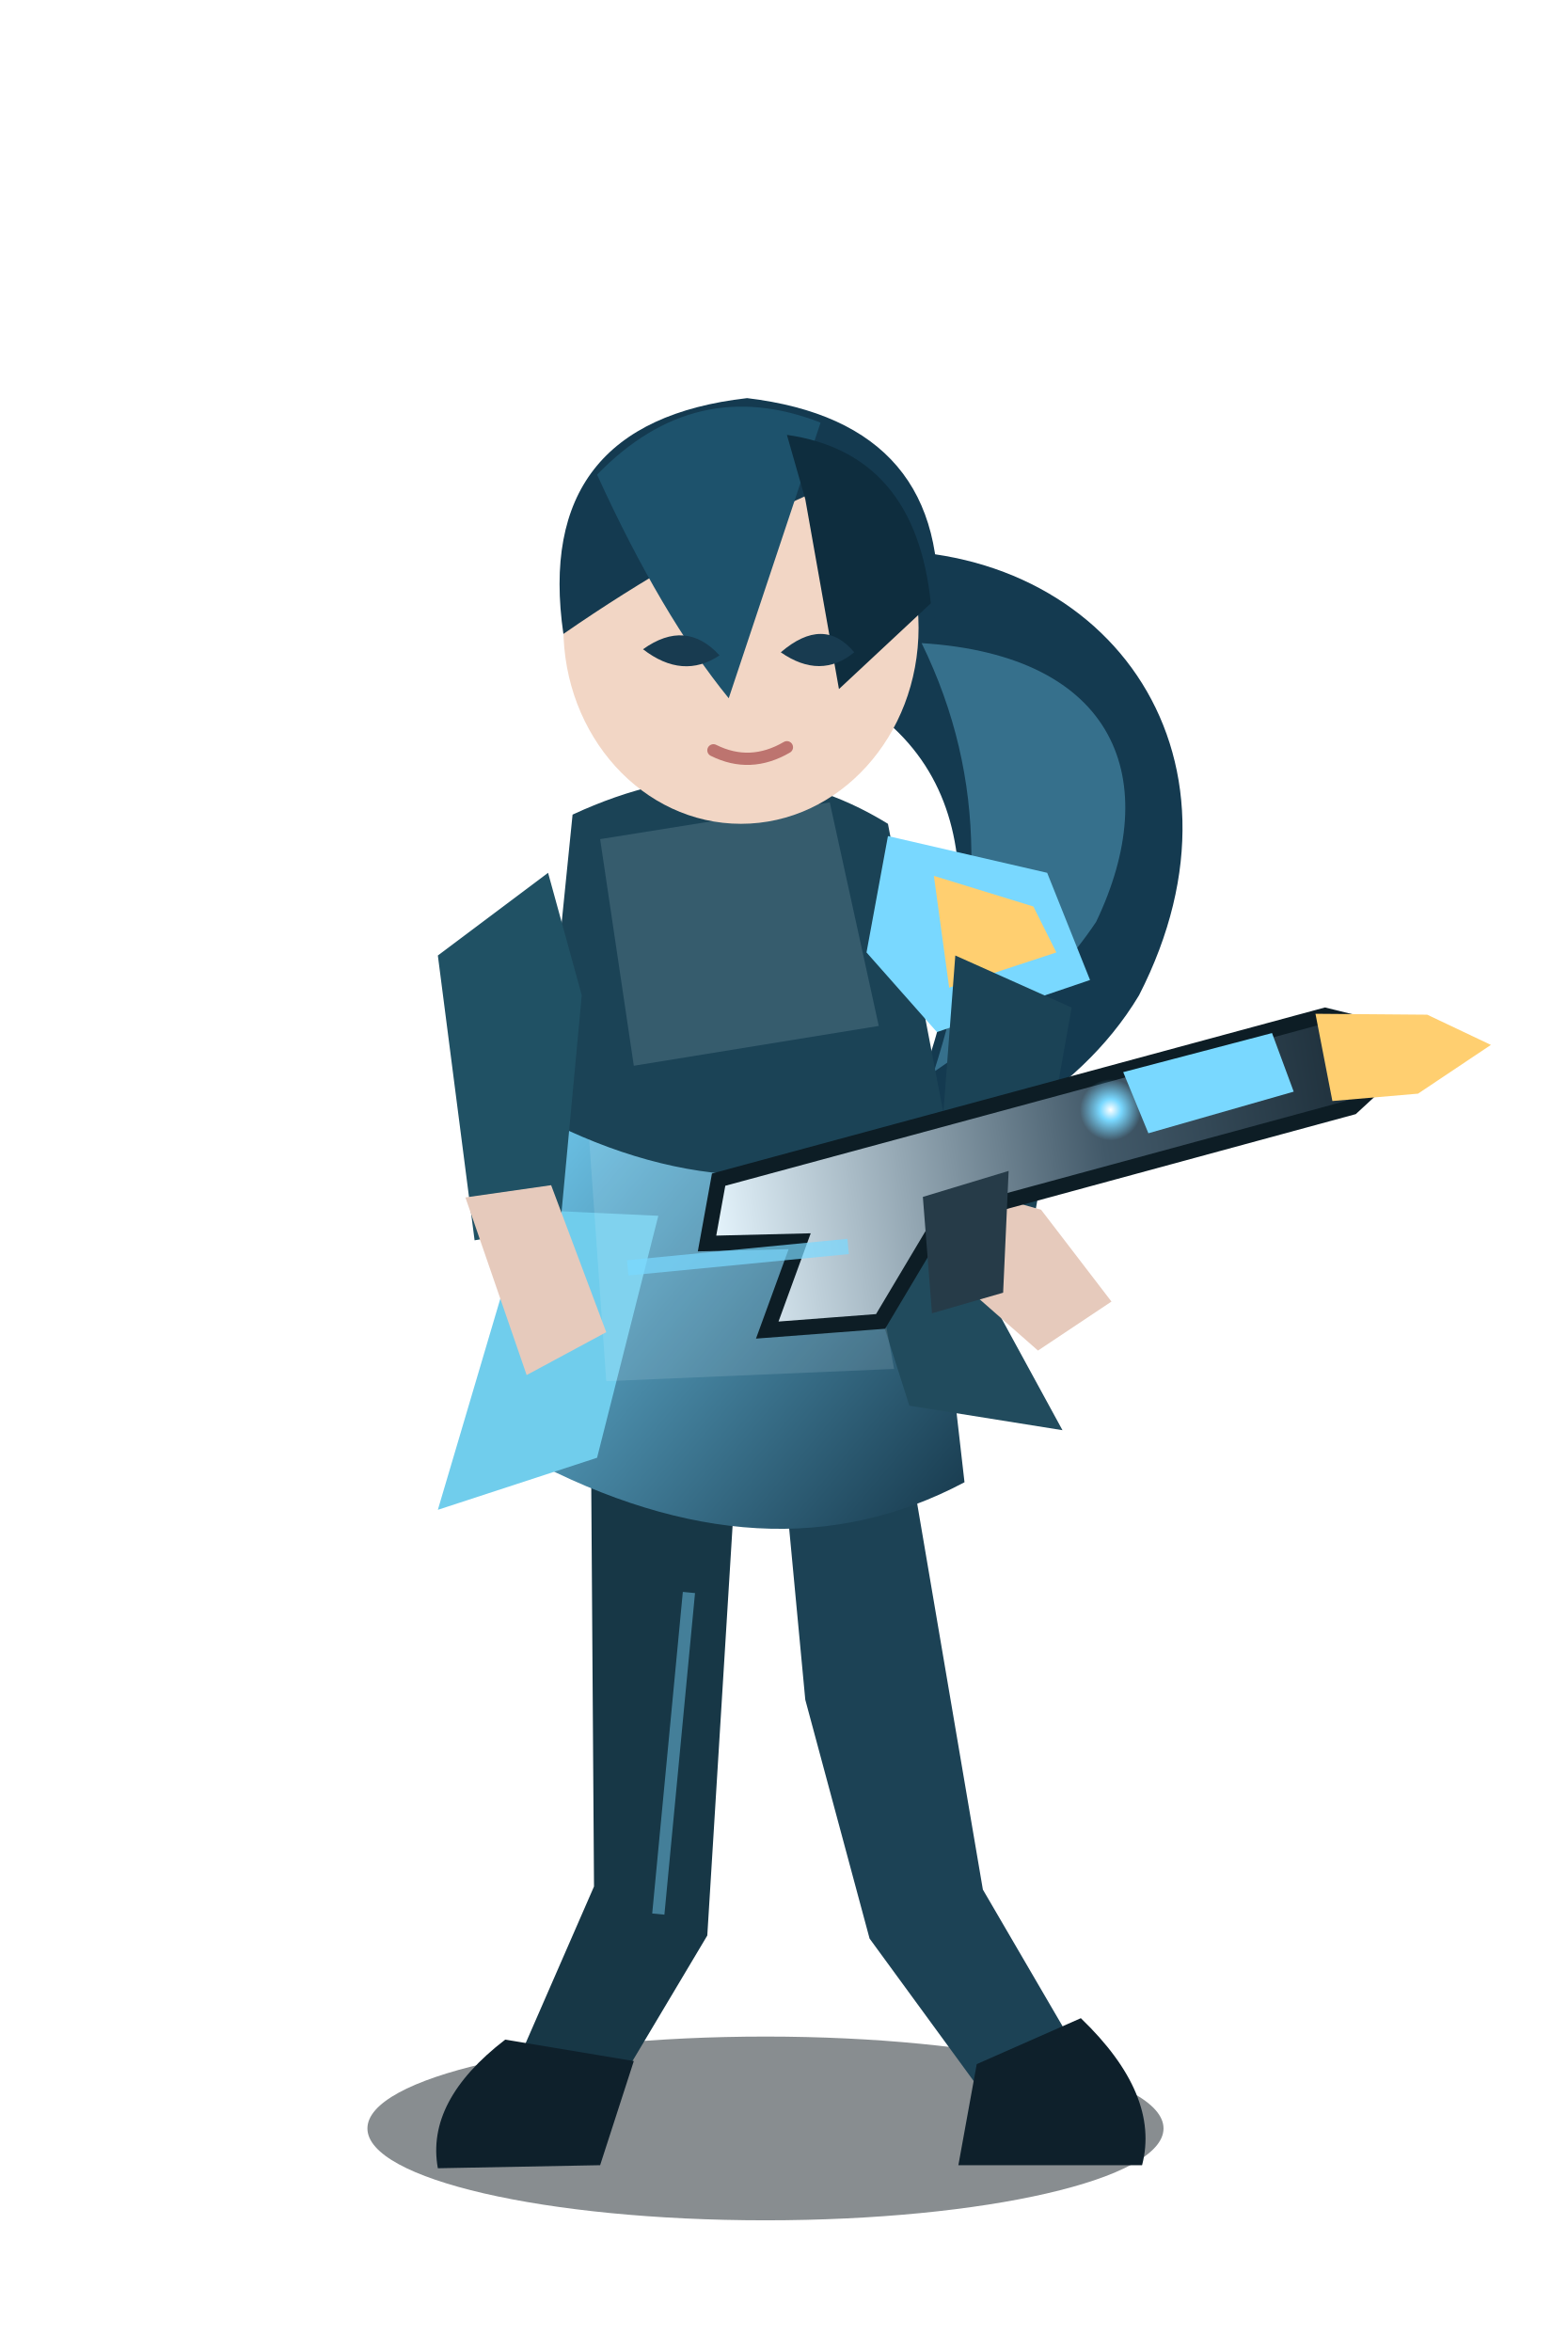
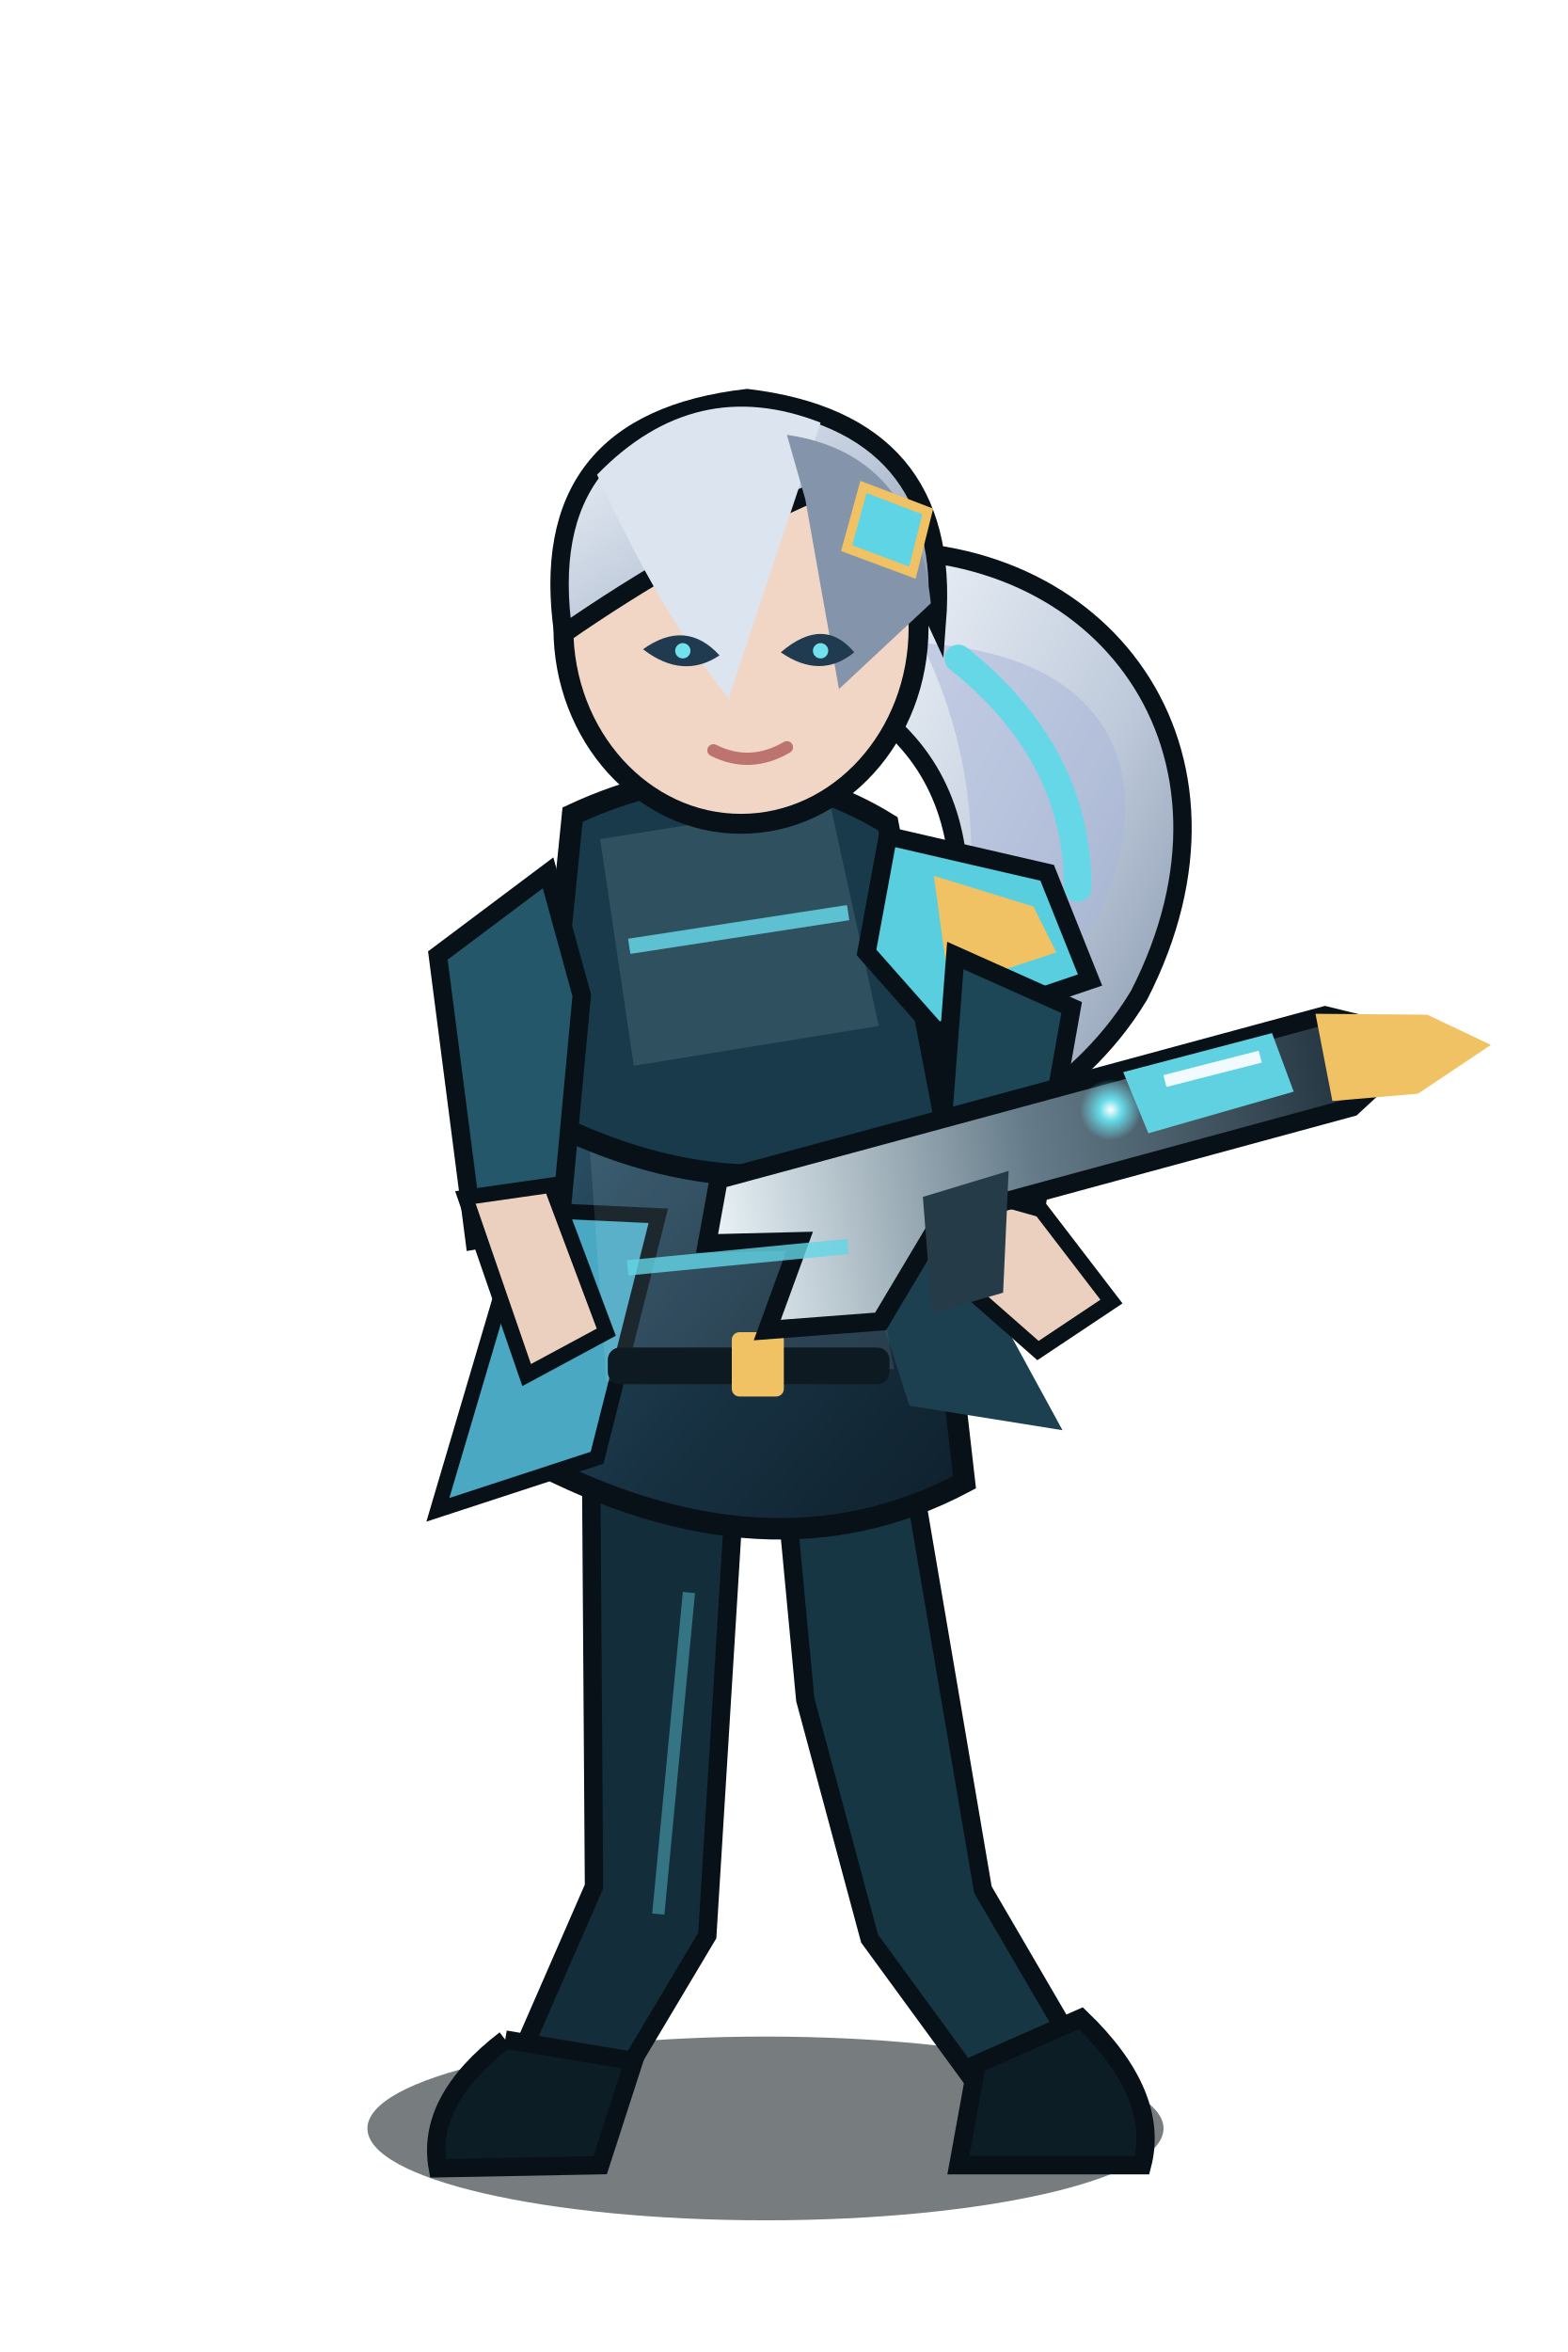
<svg xmlns="http://www.w3.org/2000/svg" width="1024" height="1536" viewBox="0 0 1024 1536">
  <defs>
    <linearGradient id="coat" x1="0" y1="0" x2="1" y2="1">
-       <stop stop-color="#79d8ff" />
-       <stop offset="1" stop-color="#16374a" />
+       <stop stop-color="#315a70" />
+       <stop offset=".55" stop-color="#183344" />
+       <stop offset="1" stop-color="#0e1f2b" />
+     </linearGradient>
+     <linearGradient id="hair" x1="0" y1="0" x2="1" y2="1">
+       <stop stop-color="#f2f6fb" />
+       <stop offset=".55" stop-color="#bdc9da" />
+       <stop offset="1" stop-color="#7b8ba2" />
    </linearGradient>
    <linearGradient id="rifle" x1="0" y1="0" x2="1" y2="0">
-       <stop stop-color="#e8f7ff" />
-       <stop offset=".55" stop-color="#425969" />
+       <stop stop-color="#edf6fa" />
+       <stop offset=".45" stop-color="#657b89" />
      <stop offset="1" stop-color="#13232d" />
    </linearGradient>
    <radialGradient id="glow">
      <stop stop-color="#ffffff" />
-       <stop offset=".35" stop-color="#79d8ff" />
-       <stop offset="1" stop-color="#79d8ff" stop-opacity="0" />
+       <stop offset=".35" stop-color="#69dce9" />
+       <stop offset="1" stop-color="#69dce9" stop-opacity="0" />
    </radialGradient>
  </defs>
-   <ellipse cx="500" cy="1390" rx="260" ry="60" fill="#071016" opacity=".48" />
-   <path d="M560 360 C720 350 826 490 744 650 C702 720 628 750 572 780 C626 660 658 540 580 472 Z" fill="#143a50" />
-   <path d="M602 420 C730 428 760 510 716 602 C684 650 642 678 610 700 C642 600 646 510 602 420Z" fill="#79d8ff" opacity=".34" />
-   <path d="M386 940 L482 940 L462 1264 L400 1368 L340 1342 L388 1232Z" fill="#173746" />
-   <path d="M510 940 L594 952 L642 1234 L698 1330 L644 1370 L568 1266 L526 1110Z" fill="#1c4255" />
-   <path d="M330 1332 L414 1346 L392 1414 L286 1416 Q278 1372 330 1332" fill="#0e202b" />
-   <path d="M638 1348 L706 1318 Q758 1368 746 1414 L626 1414Z" fill="#0e202b" />
-   <path d="M346 694 Q470 630 598 688 L630 968 Q502 1036 344 952Z" fill="url(#coat)" />
-   <path d="M344 790 L286 986 L390 952 L430 794Z" fill="#70cdec" />
-   <path d="M598 758 L694 934 L594 918 L550 780Z" fill="#214b5d" />
-   <path d="M382 704 L546 688 L584 894 L396 902Z" fill="#e8f7ff" opacity=".13" />
-   <path d="M374 532 Q486 480 580 538 L618 736 Q494 802 354 730Z" fill="#1b4356" />
-   <path d="M392 548 L542 524 L574 670 L414 696Z" fill="#dff6ff" opacity=".14" />
-   <path d="M580 546 L684 570 L712 640 L612 674 L566 622Z" fill="#79d8ff" />
-   <path d="M610 572 L675 592 L690 622 L620 645Z" fill="#ffcf70" />
-   <path d="M358 570 L286 624 L310 810 L366 800 L380 650Z" fill="#205164" />
-   <path d="M304 782 L360 774 L396 870 L344 898Z" fill="#e6cabc" />
-   <path d="M624 624 L700 658 L674 804 L612 782Z" fill="#1b4356" />
-   <path d="M616 772 L680 790 L726 850 L678 882 L612 824Z" fill="#e6cabc" />
-   <ellipse cx="484" cy="410" rx="116" ry="128" fill="#f2d6c5" />
-   <path d="M368 414 Q348 276 488 260 Q622 276 612 406 Q580 336 526 324 Q446 360 368 414Z" fill="#143a50" />
-   <path d="M390 310 Q454 244 536 276 L476 456 Q432 402 390 310Z" fill="#1d526c" />
-   <path d="M514 284 Q598 296 608 394 L548 450 L526 326Z" fill="#0e2d3e" />
-   <path d="M420 424 Q448 404 470 428 Q446 444 420 424" fill="#183b50" />
-   <path d="M510 426 Q538 402 558 426 Q536 444 510 426" fill="#183b50" />
+   <ellipse cx="500" cy="1390" rx="260" ry="60" fill="#071016" opacity=".55" />
+   <path d="M560 360 C720 350 826 490 744 650 C702 720 628 750 572 780 C626 660 658 540 580 472 Z" fill="url(#hair)" stroke="#071117" stroke-width="12" />
+   <path d="M602 420 C730 428 760 510 716 602 C684 650 642 678 610 700 C642 600 646 510 602 420Z" fill="#aab7d8" opacity=".55" />
+   <path d="M626 430 Q704 492 704 580" fill="none" stroke="#66d7e7" stroke-width="18" stroke-linecap="round" />
+   <path d="M386 940 L482 940 L462 1264 L400 1368 L340 1342 L388 1232Z" fill="#132d3a" stroke="#071117" stroke-width="12" />
+   <path d="M510 940 L594 952 L642 1234 L698 1330 L644 1370 L568 1266 L526 1110Z" fill="#173644" stroke="#071117" stroke-width="12" />
+   <path d="M330 1332 L414 1346 L392 1414 L286 1416 Q278 1372 330 1332" fill="#0d1d26" stroke="#071117" stroke-width="12" />
+   <path d="M638 1348 L706 1318 Q758 1368 746 1414 L626 1414Z" fill="#0d1d26" stroke="#071117" stroke-width="12" />
+   <path d="M346 694 Q470 630 598 688 L630 968 Q502 1036 344 952Z" fill="url(#coat)" stroke="#071117" stroke-width="14" />
+   <path d="M344 790 L286 986 L390 952 L430 794Z" fill="#4aa8c2" stroke="#071117" stroke-width="10" />
+   <path d="M598 758 L694 934 L594 918 L550 780Z" fill="#1c4050" />
+   <path d="M382 704 L546 688 L584 894 L396 902Z" fill="#e8f7ff" opacity=".10" />
+   <rect x="397" y="880" width="184" height="24" rx="8" fill="#0e1a21" />
+   <rect x="478" y="870" width="34" height="42" rx="5" fill="#f0c263" />
+   <path d="M374 532 Q486 480 580 538 L618 736 Q494 802 354 730Z" fill="#183a4a" stroke="#071117" stroke-width="14" />
+   <path d="M392 548 L542 524 L574 670 L414 696Z" fill="#dff6ff" opacity=".12" />
+   <path d="M411 618 L554 596" stroke="#65d5e5" stroke-width="10" opacity=".85" />
+   <path d="M580 546 L684 570 L712 640 L612 674 L566 622Z" fill="#58cedf" stroke="#071117" stroke-width="12" />
+   <path d="M610 572 L675 592 L690 622 L620 645Z" fill="#f0c263" />
+   <path d="M358 570 L286 624 L310 810 L366 800 L380 650Z" fill="#24576a" stroke="#071117" stroke-width="12" />
+   <path d="M304 782 L360 774 L396 870 L344 898Z" fill="#ecd0bf" stroke="#071117" stroke-width="10" />
+   <path d="M624 624 L700 658 L674 804 L612 782Z" fill="#1d4657" stroke="#071117" stroke-width="12" />
+   <path d="M616 772 L680 790 L726 850 L678 882 L612 824Z" fill="#ecd0bf" stroke="#071117" stroke-width="10" />
+   <ellipse cx="484" cy="410" rx="116" ry="128" fill="#f2d6c5" stroke="#071117" stroke-width="13" />
+   <path d="M368 414 Q348 276 488 260 Q622 276 612 406 Q580 336 526 324 Q446 360 368 414Z" fill="url(#hair)" stroke="#071117" stroke-width="12" />
+   <path d="M390 310 Q454 244 536 276 L476 456 Q432 402 390 310Z" fill="#dbe4ef" />
+   <path d="M514 284 Q598 296 608 394 L548 450 L526 326Z" fill="#8494aa" />
+   <path d="M420 424 Q448 404 470 428 Q446 444 420 424" fill="#203a50" />
+   <path d="M510 426 Q538 402 558 426 Q536 444 510 426" fill="#203a50" />
+   <circle cx="446" cy="425" r="5" fill="#71e1ed" />
+   <circle cx="536" cy="425" r="5" fill="#71e1ed" />
  <path d="M466 490 Q490 502 514 488" stroke="#bd746f" stroke-width="8" fill="none" stroke-linecap="round" />
+   <path d="M564 318 L606 334 L596 374 L553 358Z" fill="#5fd4e4" stroke="#f0c263" stroke-width="6" />
  <g transform="rotate(-9 650 760)">
-     <path d="M470 742 L878 698 L940 724 L886 760 L610 790 L560 850 L486 844 L516 790 L456 782Z" fill="url(#rifle)" stroke="#0d1d25" stroke-width="10" />
-     <path d="M742 714 L842 704 L850 744 L752 756Z" fill="#79d8ff" />
-     <path d="M872 696 L944 708 L982 734 L930 758 L874 754Z" fill="#ffcf70" />
+     <path d="M470 742 L878 698 L940 724 L886 760 L610 790 L560 850 L486 844 L516 790 L456 782Z" fill="url(#rifle)" stroke="#071117" stroke-width="12" />
+     <path d="M742 714 L842 704 L850 744 L752 756Z" fill="#5fd1e1" />
+     <path d="M872 696 L944 708 L982 734 L930 758 L874 754Z" fill="#f0c263" />
    <path d="M600 774 L658 766 L642 844 L594 850Z" fill="#263b48" />
    <circle cx="730" cy="737" r="20" fill="url(#glow)" />
+     <path d="M768 724 L832 718" stroke="#f1fbff" stroke-width="8" />
  </g>
-   <path d="M410 828 L554 814" stroke="#79d8ff" stroke-width="10" opacity=".7" />
-   <path d="M450 1040 L430 1250" stroke="#79d8ff" stroke-width="8" opacity=".45" />
+   <path d="M410 828 L554 814" stroke="#63d6e6" stroke-width="10" opacity=".8" />
+   <path d="M450 1040 L430 1250" stroke="#63d6e6" stroke-width="8" opacity=".42" />
</svg>
